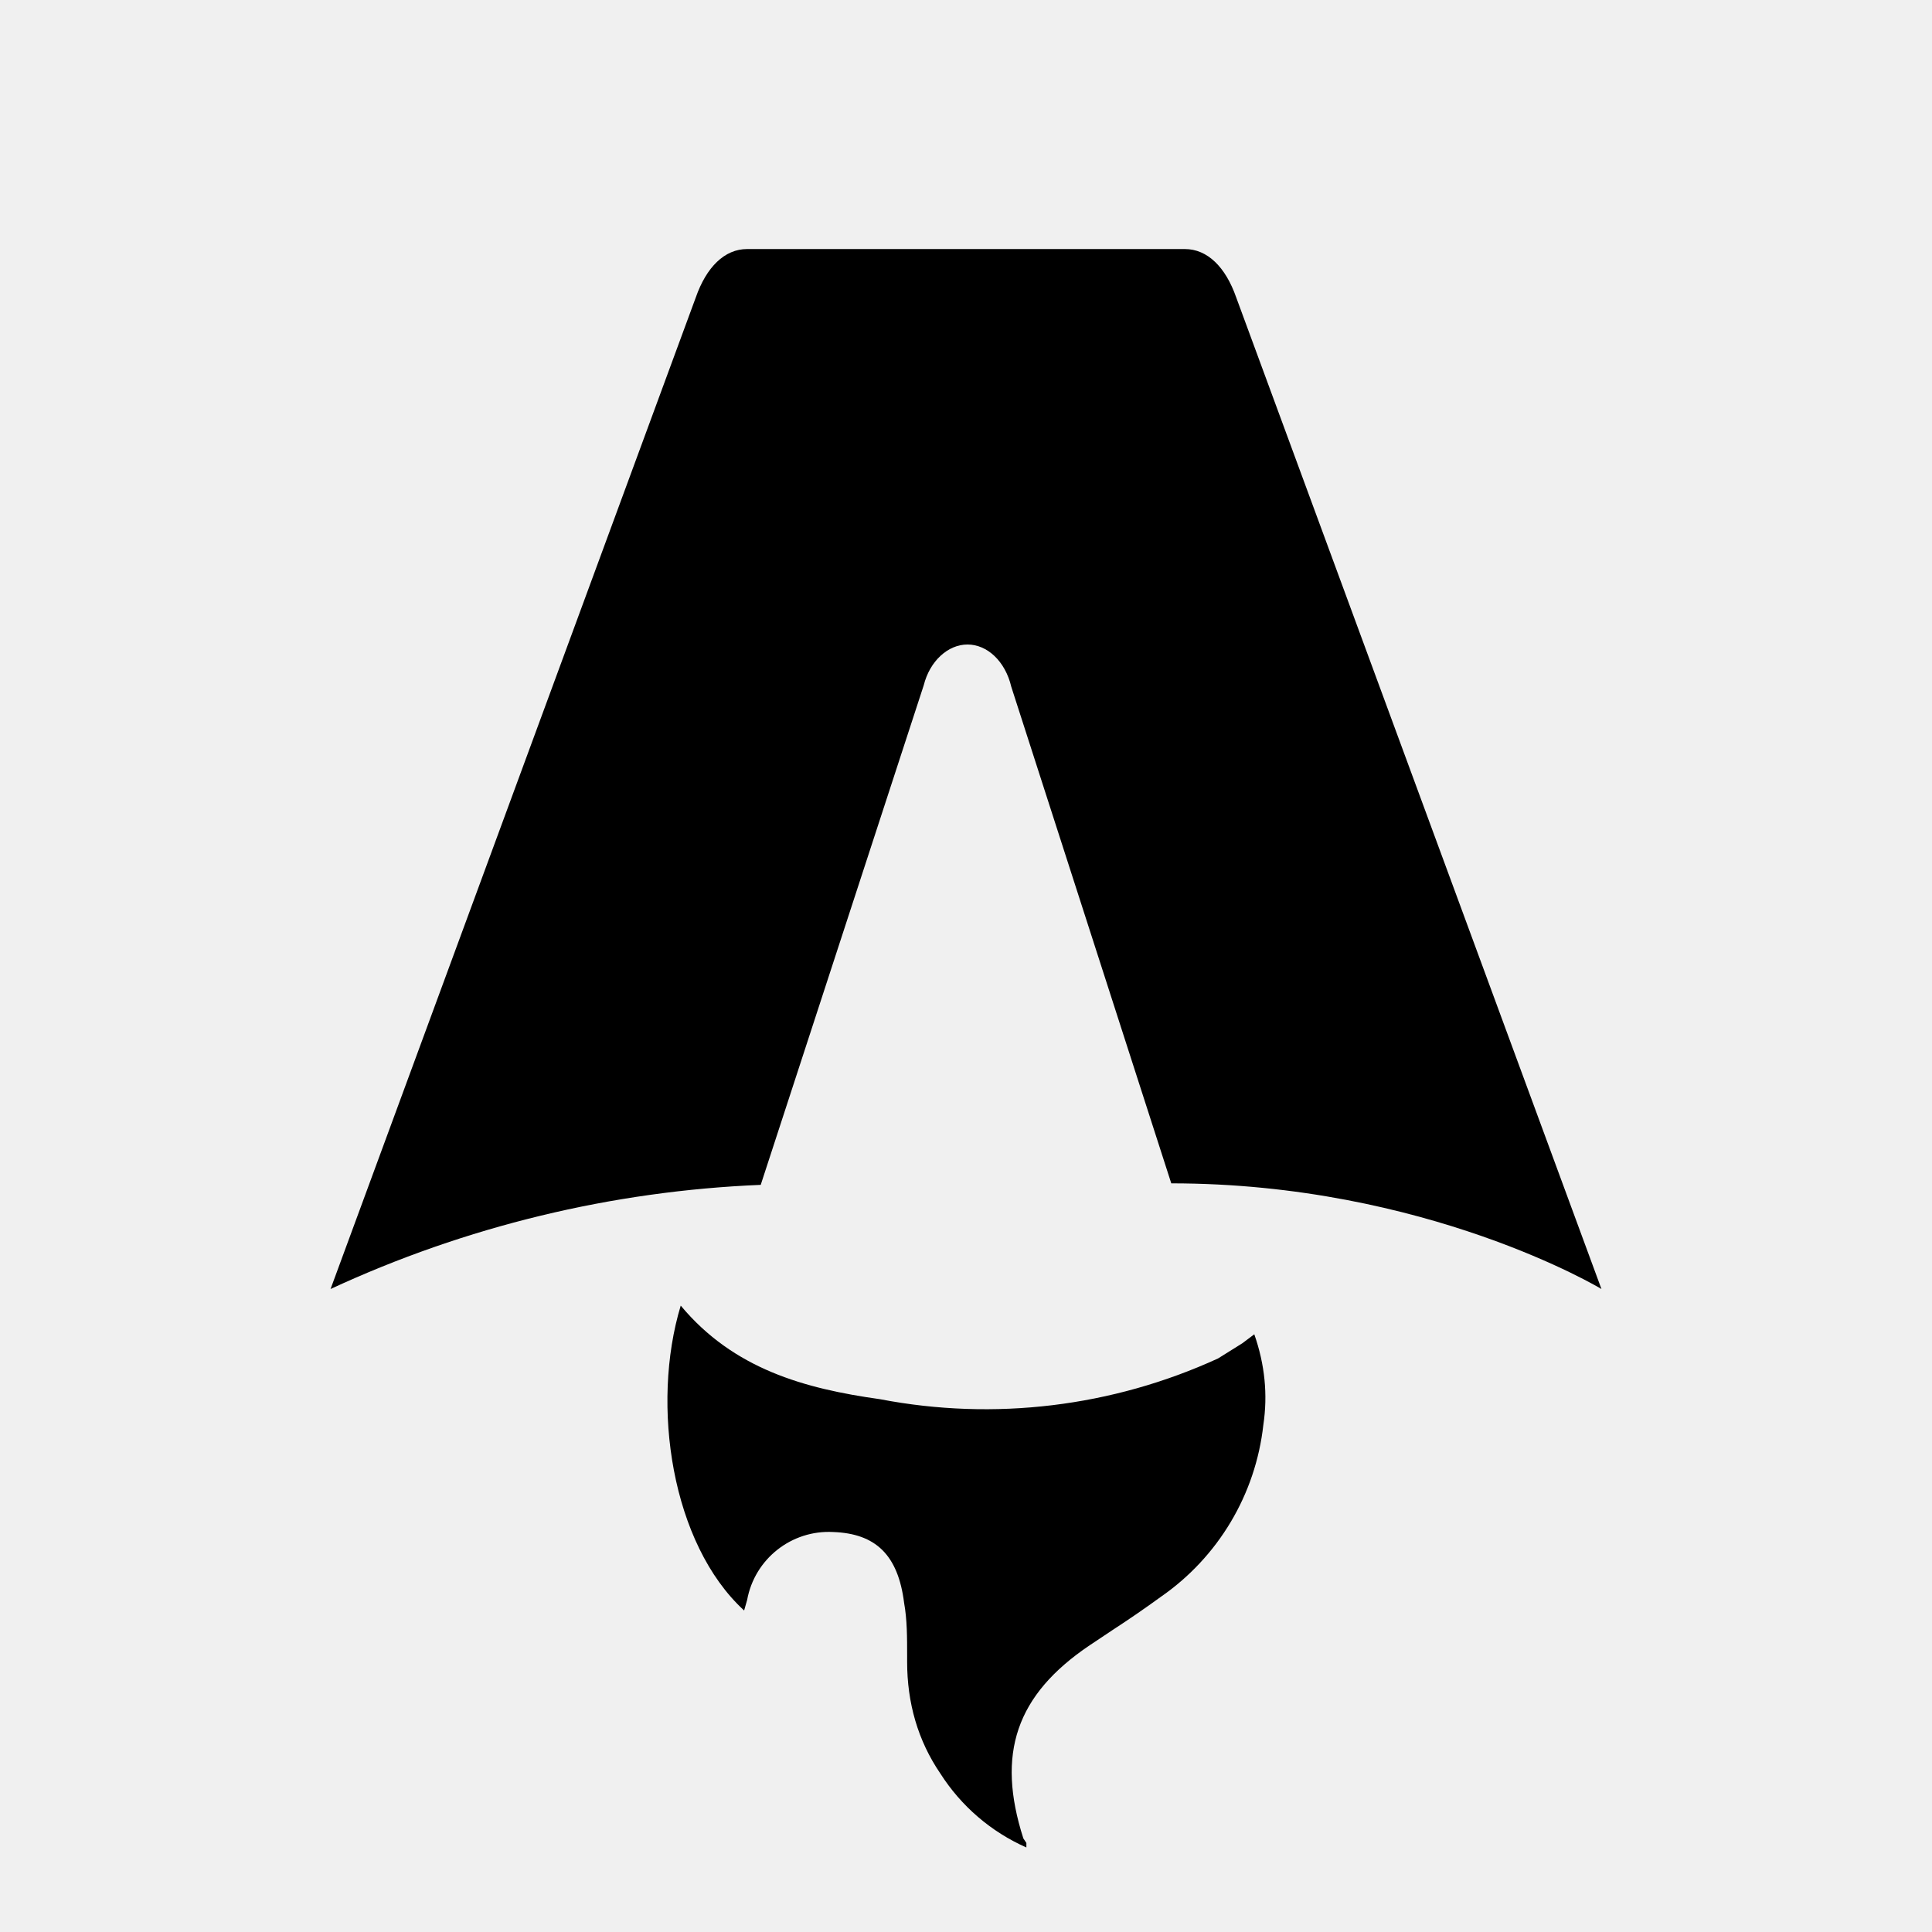
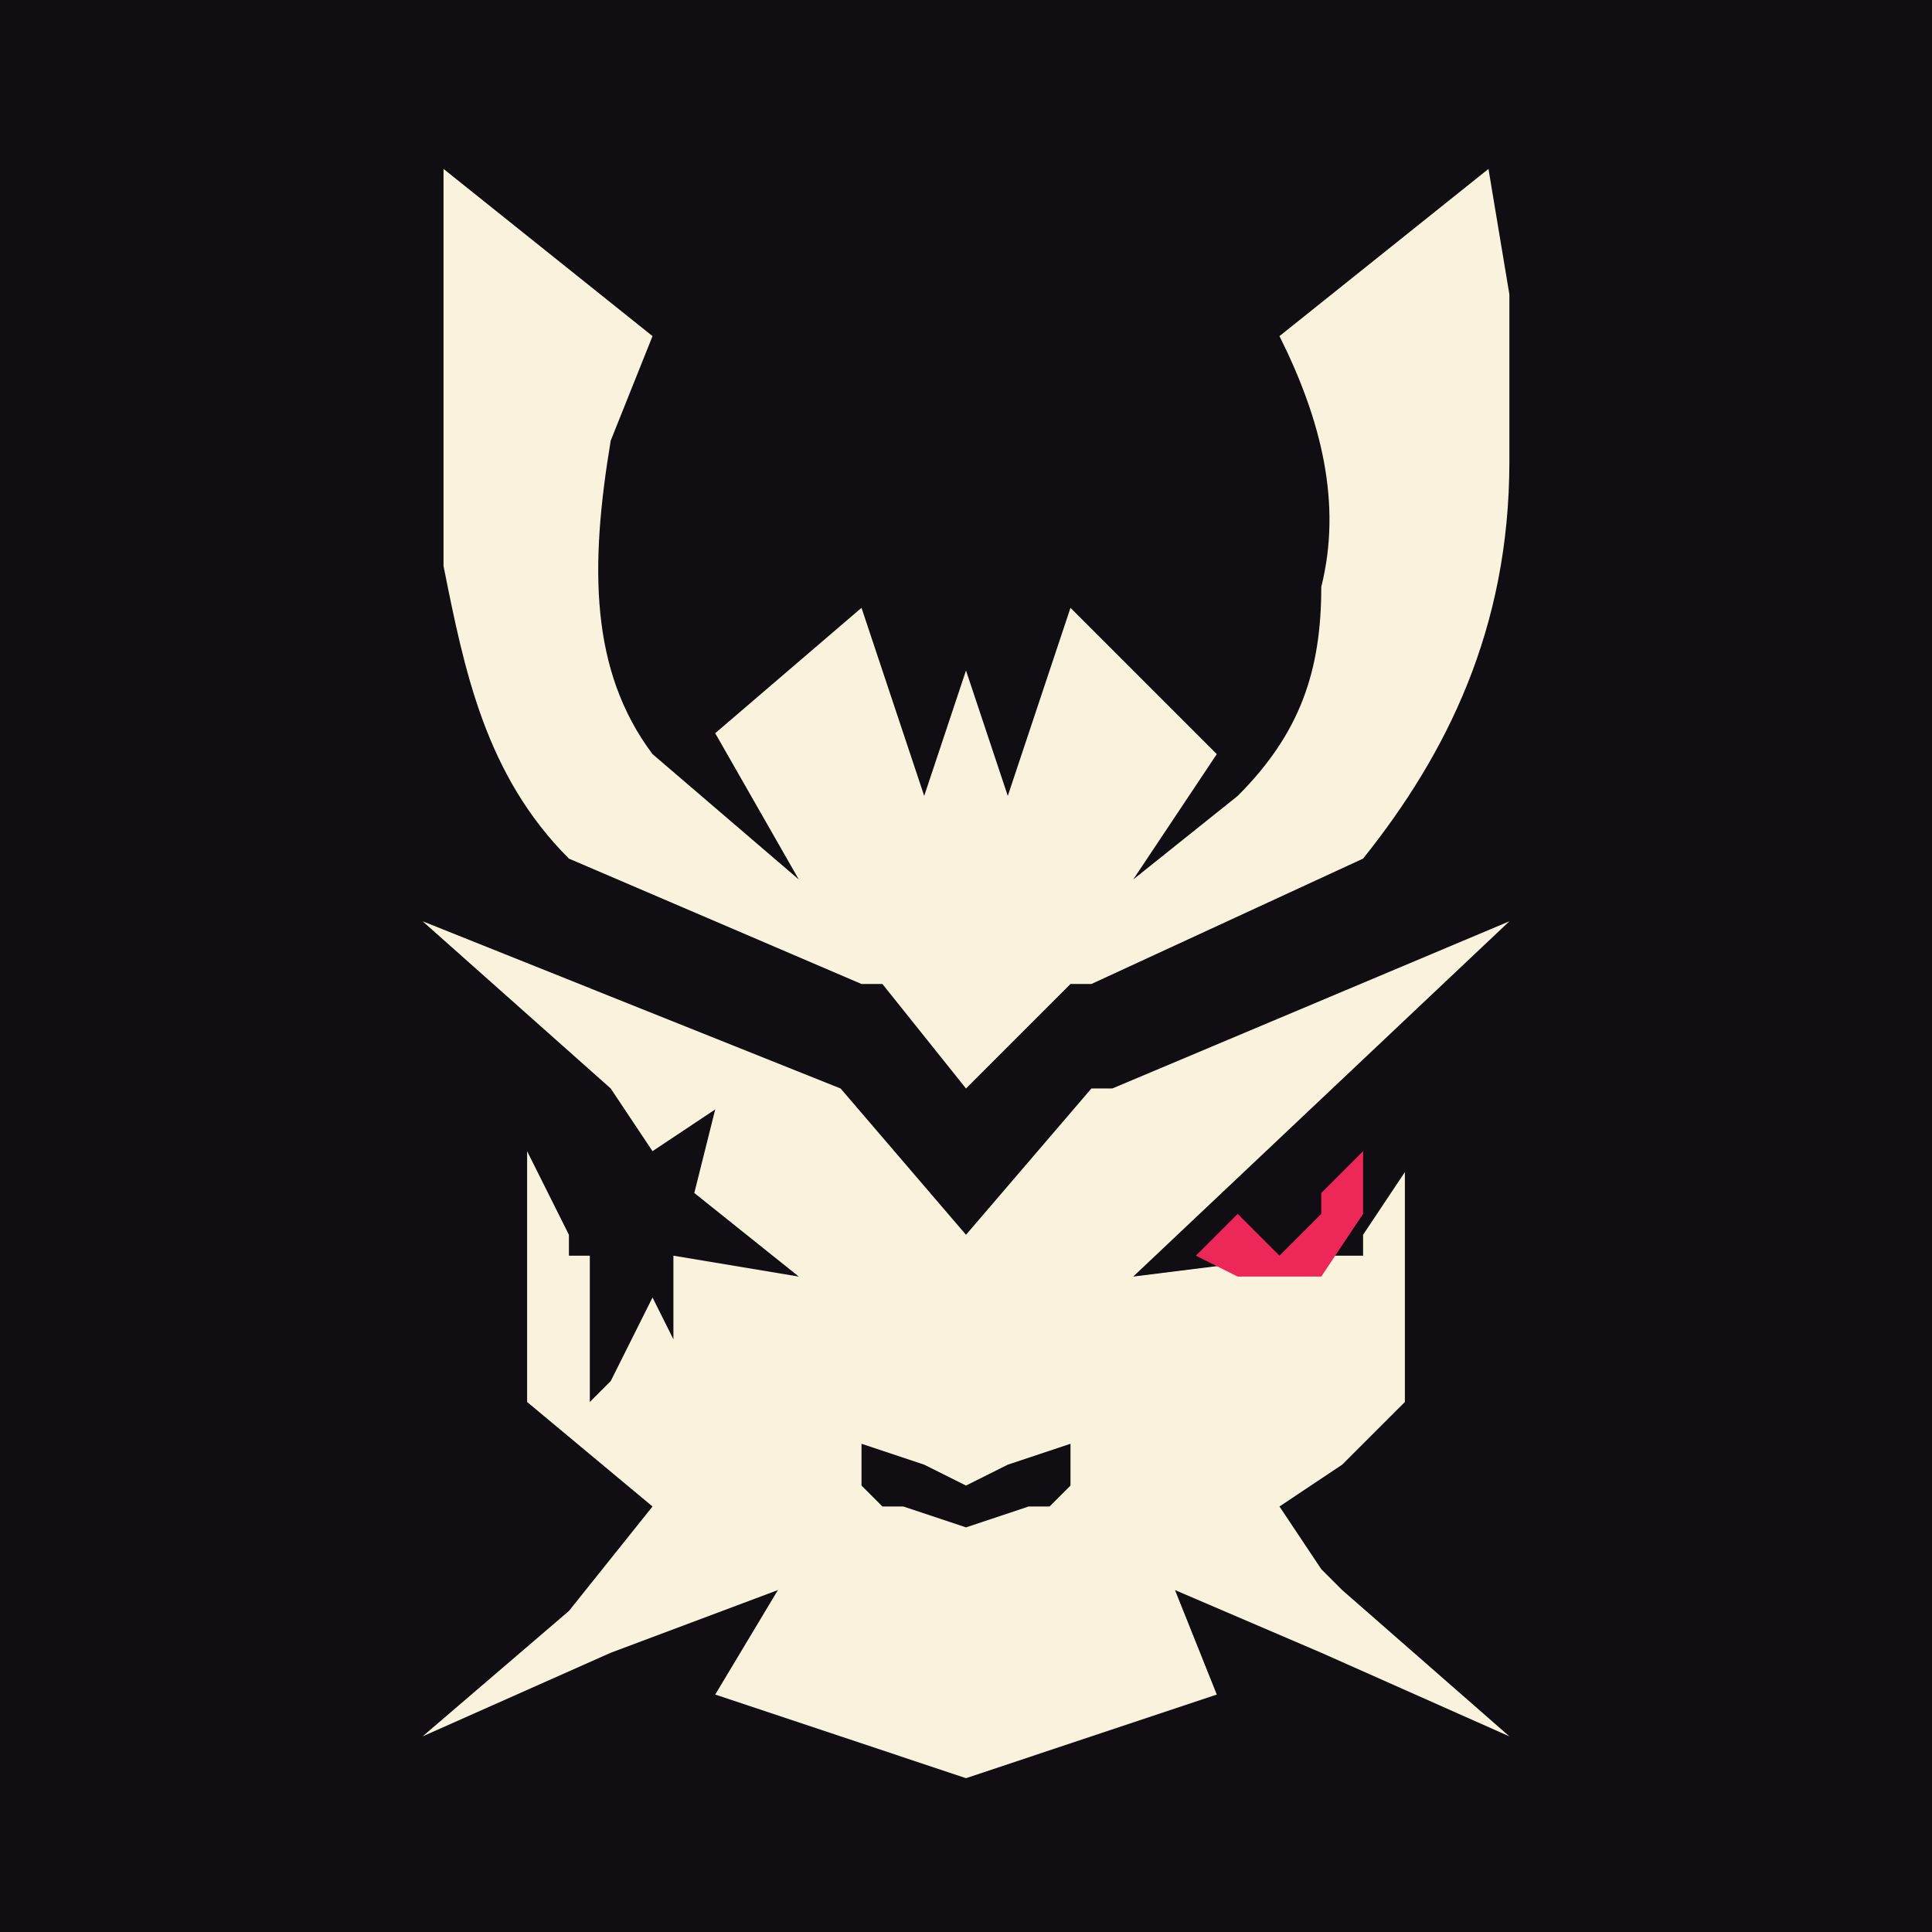
- <svg xmlns="http://www.w3.org/2000/svg" fill="none" viewBox="0 0 128 128">
-   <path d="M50.4 78.5a75.1 75.1 0 0 0-28.5 6.9l24.2-65.7c.7-2 1.9-3.2 3.4-3.2h29c1.5 0 2.7 1.2 3.4 3.2l24.2 65.7s-11.6-7-28.5-7L67 45.5c-.4-1.7-1.6-2.8-2.9-2.8-1.3 0-2.5 1.1-2.9 2.7L50.4 78.5Zm-1.1 28.2Zm-4.2-20.2c-2 6.6-.6 15.8 4.2 20.2a17.5 17.5 0 0 1 .2-.7 5.5 5.5 0 0 1 5.7-4.5c2.8.1 4.3 1.5 4.7 4.7.2 1.1.2 2.3.2 3.5v.4c0 2.7.7 5.2 2.2 7.4a13 13 0 0 0 5.7 4.9v-.3l-.2-.3c-1.8-5.6-.5-9.5 4.4-12.8l1.5-1a73 73 0 0 0 3.2-2.2 16 16 0 0 0 6.8-11.4c.3-2 .1-4-.6-6l-.8.6-1.6 1a37 37 0 0 1-22.4 2.7c-5-.7-9.7-2-13.2-6.2Z" />
-   <style>
-         path { fill: #000; }
-         @media (prefers-color-scheme: dark) {
-             path { fill: #FFF; }
-         }
-     </style>
+ <svg xmlns="http://www.w3.org/2000/svg" viewBox="0 0 128 128" fill="none">
+   <rect width="128" height="128" fill="#100E13" />
+   <path d="M87.538 103.962L84.769 99.808L88.923 97.038L93.077 92.885V76.269V77.654L90.308 81.808V83.192H86.154L75.077 84.577L100 61.038L73.692 72.115H72.308L64 81.808L55.692 72.115L28 61.038L40.462 72.115L43.231 76.269L47.385 73.5L46 79.038L52.923 84.577L44.615 83.192V88.731L43.231 85.962L40.462 91.5L39.077 92.885V83.192H37.692V81.808L34.923 76.269V92.885L43.231 99.808L37.692 106.731L28 115.038L40.462 109.5L51.538 105.346L47.385 112.269L64 117.808L80.615 112.269L77.846 105.346L87.538 109.5L100 115.038L88.923 105.346L87.538 103.962ZM70.923 98.423L69.538 99.808H68.154L64 101.192L59.846 99.808H58.462L57.077 98.423V95.654L61.231 97.038L64 98.423L66.769 97.038L70.923 95.654V98.423Z" fill="#F9F3DE" />
+   <path d="M100 30.577C100 41.654 95.846 49.962 90.308 56.885L72.308 65.192H70.923L64 72.115L58.462 65.192H57.077L37.692 56.885C32.154 51.346 30.769 44.423 29.385 37.5V11.192L43.231 22.269L40.462 29.192C39.077 37.5 39.077 44.423 43.231 49.962L52.923 58.269L47.385 48.577L57.077 40.269L61.231 52.731L64 44.423L66.769 52.731L70.923 40.269L80.615 49.962L75.077 58.269L82 52.731C86.154 48.577 87.538 44.423 87.538 38.885C88.923 33.346 87.538 27.808 84.769 22.269L98.615 11.192L100 19.5V30.577Z" fill="#F9F3DE" />
+   <path d="M90.308 80.423L87.538 84.577H82L79.231 83.192L82 80.423L84.769 83.192L87.538 80.423V79.038L90.308 76.269V80.423Z" fill="#EE2759" />
</svg>
